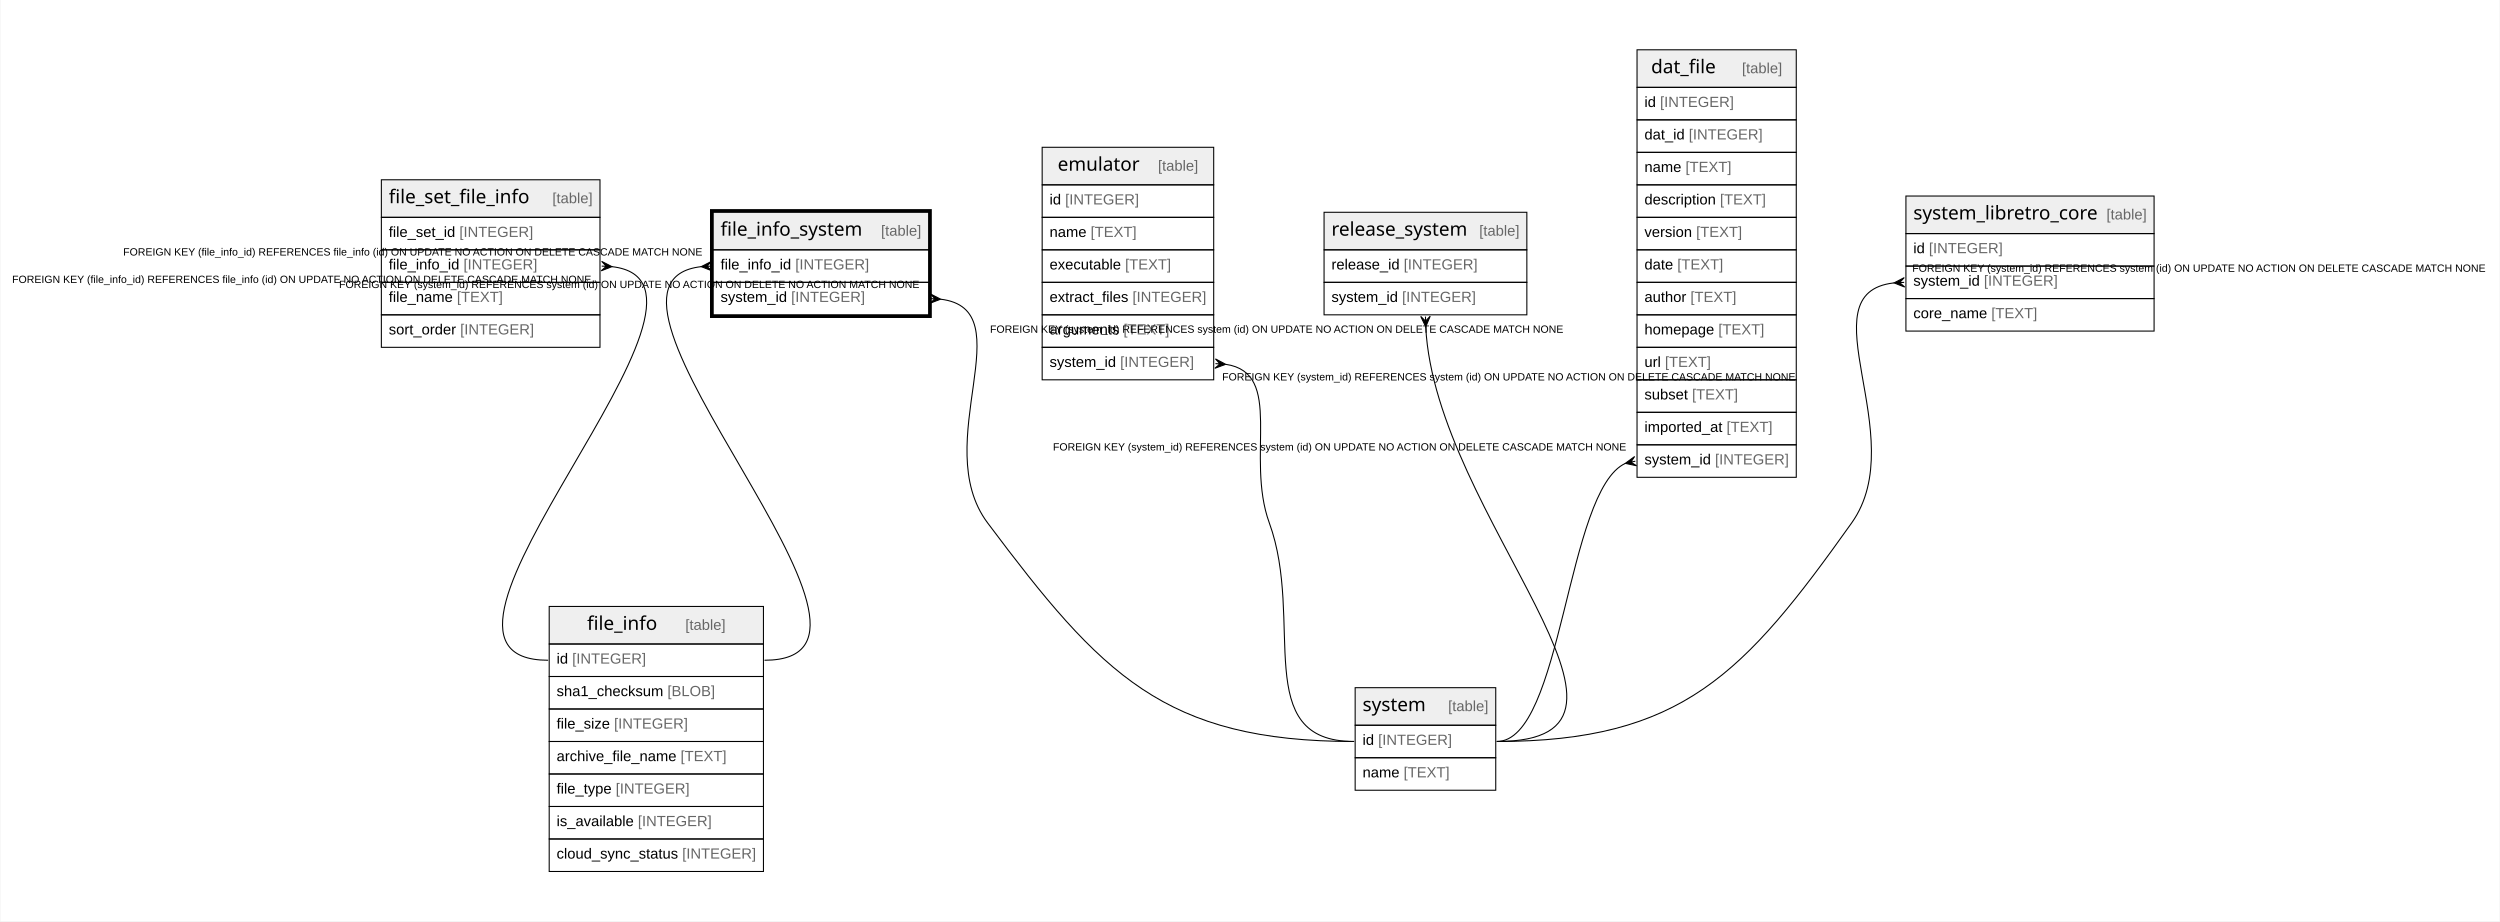
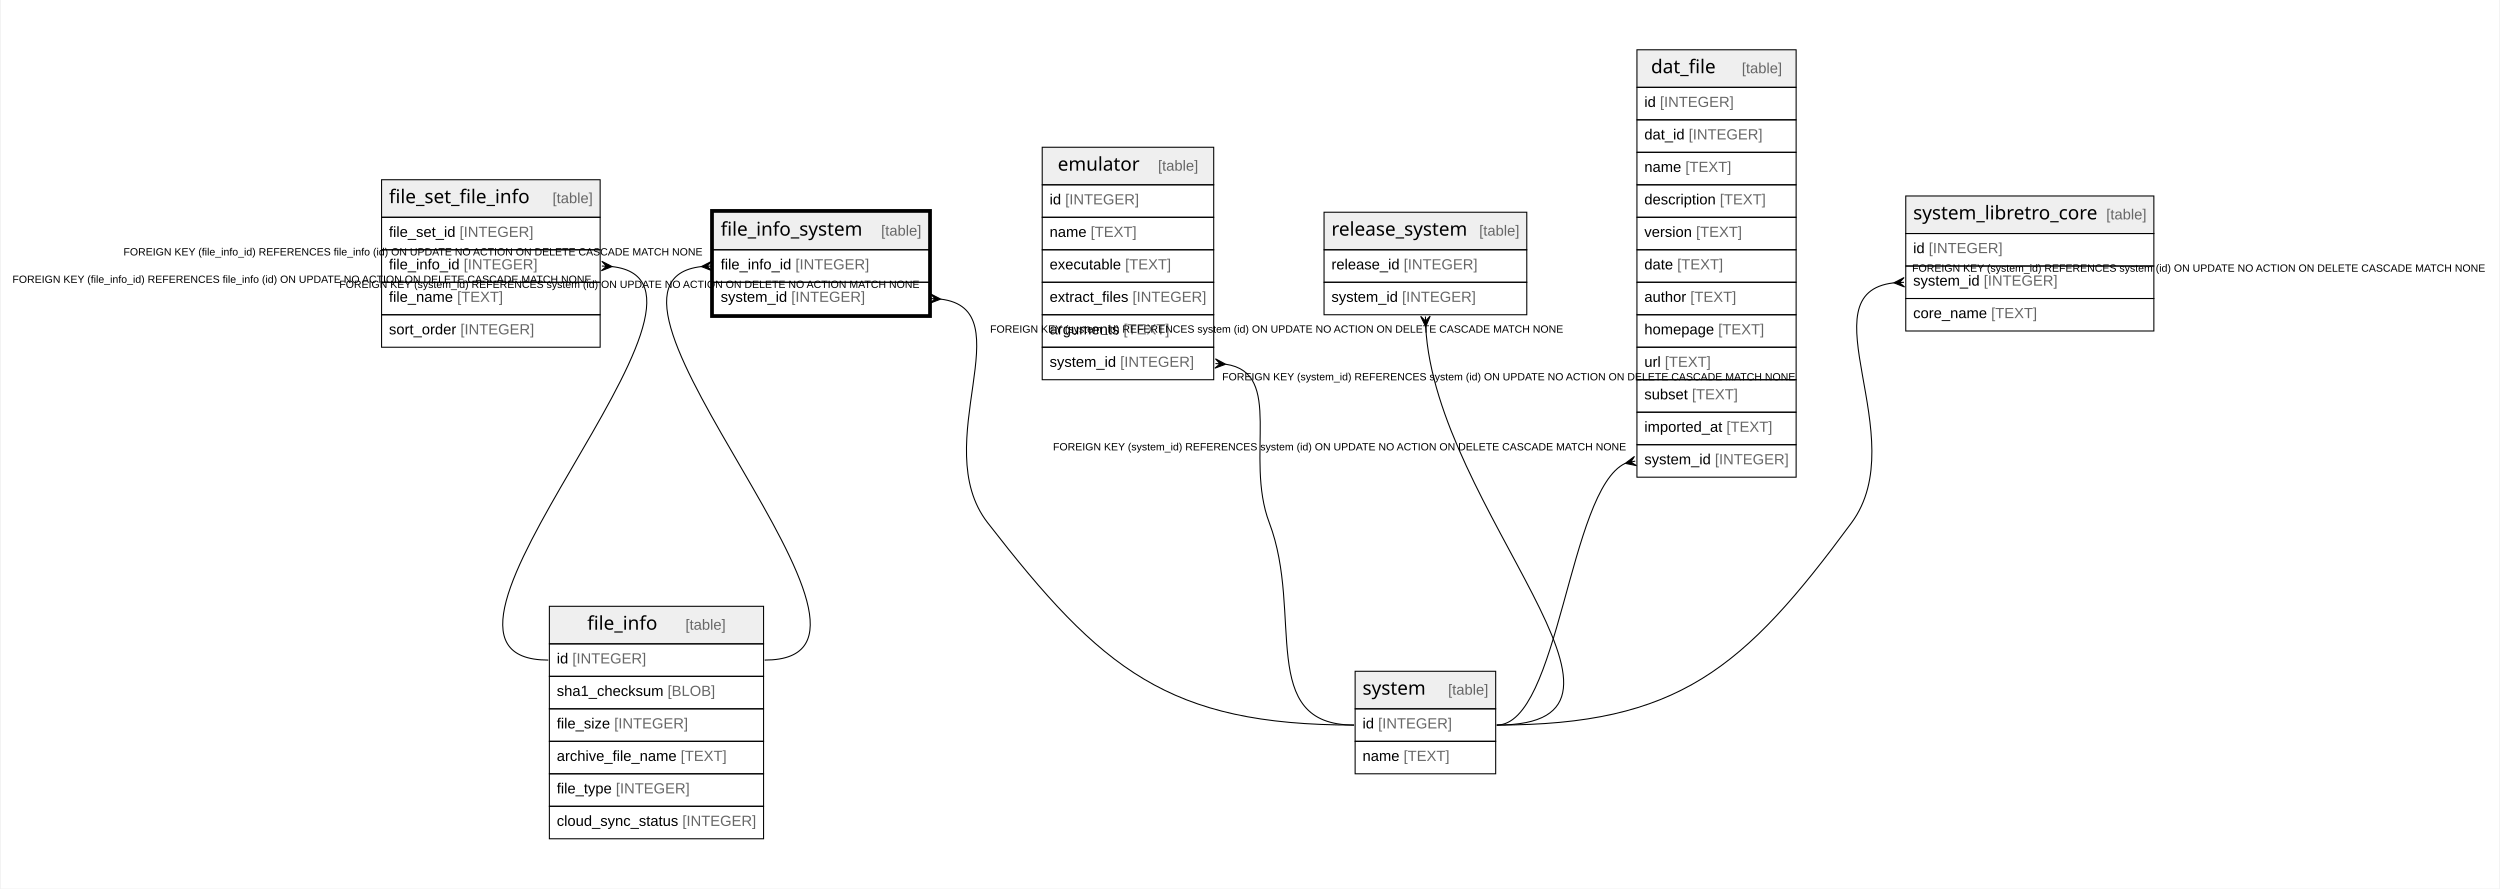
- <svg xmlns="http://www.w3.org/2000/svg" width="2369pt" height="873pt" viewBox="0.00 0.00 2368.63 873.20">
-   <g id="graph0" class="graph" transform="scale(1 1) rotate(0) translate(4 869.2)">
-     <polygon fill="white" stroke="none" points="-4,4 -4,-869.2 2364.63,-869.2 2364.63,4 -4,4" />
+ <svg xmlns="http://www.w3.org/2000/svg" width="2369pt" height="842pt" viewBox="0.00 0.00 2368.63 842.40">
+   <g id="graph0" class="graph" transform="scale(1 1) rotate(0) translate(4 838.4)">
+     <polygon fill="white" stroke="none" points="-4,4 -4,-838.4 2364.63,-838.4 2364.63,4 -4,4" />
    <g id="node1" class="node">
-       <polygon fill="#efefef" stroke="none" points="671.49,-632.4 671.49,-668 875.73,-668 875.73,-632.4 671.49,-632.4" />
-       <polygon fill="none" stroke="black" points="671.49,-632.4 671.49,-668 875.73,-668 875.73,-632.4 671.49,-632.4" />
-       <text text-anchor="start" x="678.49" y="-645.8" font-family="Arial Bold" font-size="18.00">file_info_system</text>
-       <text text-anchor="start" x="799.48" y="-645.8" font-family="Arial" font-size="14.00">    </text>
-       <text text-anchor="start" x="830.59" y="-645.8" font-family="Arial" font-size="14.00" fill="#666666">[table]</text>
-       <polygon fill="none" stroke="black" points="671.49,-601.6 671.49,-632.4 875.73,-632.4 875.73,-601.6 671.49,-601.6" />
-       <text text-anchor="start" x="678.49" y="-613.8" font-family="Arial" font-size="14.00">file_info_id </text>
-       <text text-anchor="start" x="749.32" y="-613.8" font-family="Arial" font-size="14.00" fill="#666666">[INTEGER]</text>
+       <polygon fill="#efefef" stroke="none" points="671.49,-601.6 671.49,-637.2 875.73,-637.2 875.73,-601.6 671.49,-601.6" />
+       <polygon fill="none" stroke="black" points="671.49,-601.6 671.49,-637.2 875.73,-637.2 875.73,-601.6 671.49,-601.6" />
+       <text text-anchor="start" x="678.49" y="-615" font-family="Arial Bold" font-size="18.00">file_info_system</text>
+       <text text-anchor="start" x="799.48" y="-615" font-family="Arial" font-size="14.00">    </text>
+       <text text-anchor="start" x="830.59" y="-615" font-family="Arial" font-size="14.00" fill="#666666">[table]</text>
      <polygon fill="none" stroke="black" points="671.49,-570.8 671.49,-601.6 875.73,-601.6 875.73,-570.8 671.49,-570.8" />
-       <text text-anchor="start" x="678.49" y="-583" font-family="Arial" font-size="14.00">system_id </text>
-       <text text-anchor="start" x="745.4" y="-583" font-family="Arial" font-size="14.00" fill="#666666">[INTEGER]</text>
-       <polygon fill="none" stroke="black" stroke-width="3" points="669.99,-569.3 669.99,-669.5 877.23,-669.5 877.23,-569.3 669.99,-569.3" />
+       <text text-anchor="start" x="678.49" y="-583" font-family="Arial" font-size="14.00">file_info_id </text>
+       <text text-anchor="start" x="749.32" y="-583" font-family="Arial" font-size="14.00" fill="#666666">[INTEGER]</text>
+       <polygon fill="none" stroke="black" points="671.49,-540 671.49,-570.8 875.73,-570.8 875.73,-540 671.49,-540" />
+       <text text-anchor="start" x="678.49" y="-552.2" font-family="Arial" font-size="14.00">system_id </text>
+       <text text-anchor="start" x="745.4" y="-552.2" font-family="Arial" font-size="14.00" fill="#666666">[INTEGER]</text>
+       <polygon fill="none" stroke="black" stroke-width="3" points="669.99,-538.5 669.99,-638.7 877.23,-638.7 877.23,-538.5 669.99,-538.5" />
    </g>
    <g id="node2" class="node">
-       <polygon fill="#efefef" stroke="none" points="516.08,-258.8 516.08,-294.4 719.15,-294.4 719.15,-258.8 516.08,-258.8" />
-       <polygon fill="none" stroke="black" points="516.08,-258.8 516.08,-294.4 719.15,-294.4 719.15,-258.8 516.08,-258.8" />
-       <text text-anchor="start" x="552" y="-272.2" font-family="Arial Bold" font-size="18.00">file_info</text>
-       <text text-anchor="start" x="613.98" y="-272.2" font-family="Arial" font-size="14.00">    </text>
-       <text text-anchor="start" x="645.09" y="-272.2" font-family="Arial" font-size="14.00" fill="#666666">[table]</text>
-       <polygon fill="none" stroke="black" points="516.08,-228 516.08,-258.8 719.15,-258.8 719.15,-228 516.08,-228" />
-       <text text-anchor="start" x="523.08" y="-240.2" font-family="Arial" font-size="14.00">id </text>
-       <text text-anchor="start" x="537.86" y="-240.2" font-family="Arial" font-size="14.00" fill="#666666">[INTEGER]</text>
+       <polygon fill="#efefef" stroke="none" points="516.08,-228 516.08,-263.6 719.15,-263.6 719.15,-228 516.08,-228" />
+       <polygon fill="none" stroke="black" points="516.08,-228 516.08,-263.6 719.15,-263.6 719.15,-228 516.08,-228" />
+       <text text-anchor="start" x="552" y="-241.4" font-family="Arial Bold" font-size="18.00">file_info</text>
+       <text text-anchor="start" x="613.98" y="-241.4" font-family="Arial" font-size="14.00">    </text>
+       <text text-anchor="start" x="645.09" y="-241.4" font-family="Arial" font-size="14.00" fill="#666666">[table]</text>
      <polygon fill="none" stroke="black" points="516.08,-197.2 516.08,-228 719.15,-228 719.15,-197.2 516.08,-197.2" />
-       <text text-anchor="start" x="523.08" y="-209.4" font-family="Arial" font-size="14.00">sha1_checksum </text>
-       <text text-anchor="start" x="628.13" y="-209.4" font-family="Arial" font-size="14.00" fill="#666666">[BLOB]</text>
+       <text text-anchor="start" x="523.08" y="-209.4" font-family="Arial" font-size="14.00">id </text>
+       <text text-anchor="start" x="537.86" y="-209.4" font-family="Arial" font-size="14.00" fill="#666666">[INTEGER]</text>
      <polygon fill="none" stroke="black" points="516.08,-166.4 516.08,-197.2 719.15,-197.2 719.15,-166.4 516.08,-166.4" />
-       <text text-anchor="start" x="523.08" y="-178.6" font-family="Arial" font-size="14.00">file_size </text>
-       <text text-anchor="start" x="577.54" y="-178.6" font-family="Arial" font-size="14.00" fill="#666666">[INTEGER]</text>
+       <text text-anchor="start" x="523.08" y="-178.6" font-family="Arial" font-size="14.00">sha1_checksum </text>
+       <text text-anchor="start" x="628.13" y="-178.6" font-family="Arial" font-size="14.00" fill="#666666">[BLOB]</text>
      <polygon fill="none" stroke="black" points="516.08,-135.6 516.08,-166.4 719.15,-166.4 719.15,-135.6 516.08,-135.6" />
-       <text text-anchor="start" x="523.08" y="-147.8" font-family="Arial" font-size="14.00">archive_file_name </text>
-       <text text-anchor="start" x="640.58" y="-147.8" font-family="Arial" font-size="14.00" fill="#666666">[TEXT]</text>
+       <text text-anchor="start" x="523.08" y="-147.8" font-family="Arial" font-size="14.00">file_size </text>
+       <text text-anchor="start" x="577.54" y="-147.8" font-family="Arial" font-size="14.00" fill="#666666">[INTEGER]</text>
      <polygon fill="none" stroke="black" points="516.08,-104.8 516.08,-135.6 719.15,-135.6 719.15,-104.8 516.08,-104.8" />
-       <text text-anchor="start" x="523.08" y="-117" font-family="Arial" font-size="14.00">file_type </text>
-       <text text-anchor="start" x="579.11" y="-117" font-family="Arial" font-size="14.00" fill="#666666">[INTEGER]</text>
+       <text text-anchor="start" x="523.08" y="-117" font-family="Arial" font-size="14.00">archive_file_name </text>
+       <text text-anchor="start" x="640.58" y="-117" font-family="Arial" font-size="14.00" fill="#666666">[TEXT]</text>
      <polygon fill="none" stroke="black" points="516.08,-74 516.08,-104.8 719.15,-104.8 719.15,-74 516.08,-74" />
-       <text text-anchor="start" x="523.08" y="-86.2" font-family="Arial" font-size="14.00">is_available </text>
-       <text text-anchor="start" x="600.12" y="-86.2" font-family="Arial" font-size="14.00" fill="#666666">[INTEGER]</text>
+       <text text-anchor="start" x="523.08" y="-86.2" font-family="Arial" font-size="14.00">file_type </text>
+       <text text-anchor="start" x="579.11" y="-86.2" font-family="Arial" font-size="14.00" fill="#666666">[INTEGER]</text>
      <polygon fill="none" stroke="black" points="516.08,-43.2 516.08,-74 719.15,-74 719.15,-43.2 516.08,-43.2" />
      <text text-anchor="start" x="523.08" y="-55.4" font-family="Arial" font-size="14.00">cloud_sync_status </text>
      <text text-anchor="start" x="642.14" y="-55.4" font-family="Arial" font-size="14.00" fill="#666666">[INTEGER]</text>
    </g>
    <g id="edge1" class="edge">
-       <path fill="none" stroke="black" d="M660.45,-616.49C519.26,-601.12 884.06,-243.4 720.15,-243.4" />
-       <polygon fill="black" stroke="black" points="660.17,-616.48 669.93,-621.48 665.5,-616.75 669.83,-616.97 669.83,-616.97 669.83,-616.97 665.5,-616.75 670.39,-612.49 660.17,-616.48" />
-       <text text-anchor="start" x="112.27" y="-627" font-family="Arial" font-size="10.00">FOREIGN KEY (file_info_id) REFERENCES file_info (id) ON UPDATE NO ACTION ON DELETE CASCADE MATCH NONE</text>
+       <path fill="none" stroke="black" d="M660.45,-585.69C519.26,-570.32 884.06,-212.6 720.15,-212.6" />
+       <polygon fill="black" stroke="black" points="660.17,-585.68 669.93,-590.68 665.5,-585.95 669.83,-586.17 669.83,-586.17 669.83,-586.17 665.5,-585.95 670.39,-581.69 660.17,-585.68" />
+       <text text-anchor="start" x="112.27" y="-596.2" font-family="Arial" font-size="10.00">FOREIGN KEY (file_info_id) REFERENCES file_info (id) ON UPDATE NO ACTION ON DELETE CASCADE MATCH NONE</text>
    </g>
    <g id="node4" class="node">
-       <polygon fill="#efefef" stroke="none" points="1279.98,-181.8 1279.98,-217.4 1413.24,-217.4 1413.24,-181.8 1279.98,-181.8" />
-       <polygon fill="none" stroke="black" points="1279.98,-181.8 1279.98,-217.4 1413.24,-217.4 1413.24,-181.8 1279.98,-181.8" />
-       <text text-anchor="start" x="1286.98" y="-195.2" font-family="Arial Bold" font-size="18.00">system</text>
-       <text text-anchor="start" x="1336.99" y="-195.2" font-family="Arial" font-size="14.00">    </text>
-       <text text-anchor="start" x="1368.1" y="-195.2" font-family="Arial" font-size="14.00" fill="#666666">[table]</text>
-       <polygon fill="none" stroke="black" points="1279.98,-151 1279.98,-181.8 1413.24,-181.8 1413.24,-151 1279.98,-151" />
-       <text text-anchor="start" x="1286.98" y="-163.2" font-family="Arial" font-size="14.00">id </text>
-       <text text-anchor="start" x="1301.77" y="-163.2" font-family="Arial" font-size="14.00" fill="#666666">[INTEGER]</text>
-       <polygon fill="none" stroke="black" points="1279.98,-120.2 1279.98,-151 1413.24,-151 1413.24,-120.2 1279.98,-120.2" />
-       <text text-anchor="start" x="1286.98" y="-132.4" font-family="Arial" font-size="14.00">name </text>
-       <text text-anchor="start" x="1325.9" y="-132.4" font-family="Arial" font-size="14.00" fill="#666666">[TEXT]</text>
+       <polygon fill="#efefef" stroke="none" points="1279.98,-166.4 1279.98,-202 1413.24,-202 1413.24,-166.4 1279.98,-166.4" />
+       <polygon fill="none" stroke="black" points="1279.98,-166.4 1279.98,-202 1413.24,-202 1413.24,-166.4 1279.98,-166.4" />
+       <text text-anchor="start" x="1286.98" y="-179.8" font-family="Arial Bold" font-size="18.00">system</text>
+       <text text-anchor="start" x="1336.99" y="-179.8" font-family="Arial" font-size="14.00">    </text>
+       <text text-anchor="start" x="1368.1" y="-179.8" font-family="Arial" font-size="14.00" fill="#666666">[table]</text>
+       <polygon fill="none" stroke="black" points="1279.98,-135.6 1279.98,-166.4 1413.24,-166.4 1413.24,-135.6 1279.98,-135.6" />
+       <text text-anchor="start" x="1286.98" y="-147.8" font-family="Arial" font-size="14.00">id </text>
+       <text text-anchor="start" x="1301.77" y="-147.8" font-family="Arial" font-size="14.00" fill="#666666">[INTEGER]</text>
+       <polygon fill="none" stroke="black" points="1279.98,-104.8 1279.98,-135.6 1413.24,-135.6 1413.24,-104.8 1279.98,-104.8" />
+       <text text-anchor="start" x="1286.98" y="-117" font-family="Arial" font-size="14.00">name </text>
+       <text text-anchor="start" x="1325.9" y="-117" font-family="Arial" font-size="14.00" fill="#666666">[TEXT]</text>
    </g>
    <g id="edge3" class="edge">
-       <path fill="none" stroke="black" d="M886.79,-585.65C967.03,-576.3 875.29,-448.81 931.61,-373.6 1039.37,-229.71 1099.22,-166.4 1278.98,-166.4" />
-       <polygon fill="black" stroke="black" points="887.05,-585.64 876.82,-581.69 881.72,-585.93 877.4,-586.16 877.4,-586.16 877.4,-586.16 881.72,-585.93 877.31,-590.68 887.05,-585.64" />
-       <text text-anchor="start" x="316.89" y="-596.2" font-family="Arial" font-size="10.00">FOREIGN KEY (system_id) REFERENCES system (id) ON UPDATE NO ACTION ON DELETE NO ACTION MATCH NONE</text>
+       <path fill="none" stroke="black" d="M886.79,-554.85C966.93,-545.43 874.04,-417.06 931.61,-342.8 1039.67,-203.42 1102.63,-151 1278.98,-151" />
+       <polygon fill="black" stroke="black" points="887.05,-554.84 876.82,-550.89 881.72,-555.13 877.4,-555.36 877.4,-555.36 877.4,-555.36 881.72,-555.13 877.31,-559.88 887.05,-554.84" />
+       <text text-anchor="start" x="316.89" y="-565.4" font-family="Arial" font-size="10.00">FOREIGN KEY (system_id) REFERENCES system (id) ON UPDATE NO ACTION ON DELETE NO ACTION MATCH NONE</text>
    </g>
    <g id="node3" class="node">
-       <polygon fill="#efefef" stroke="none" points="357,-663.2 357,-698.8 564.22,-698.8 564.22,-663.2 357,-663.2" />
-       <polygon fill="none" stroke="black" points="357,-663.2 357,-698.8 564.22,-698.8 564.22,-663.2 357,-663.2" />
-       <text text-anchor="start" x="364" y="-676.6" font-family="Arial Bold" font-size="18.00">file_set_file_info</text>
-       <text text-anchor="start" x="487.97" y="-676.6" font-family="Arial" font-size="14.00">    </text>
-       <text text-anchor="start" x="519.08" y="-676.6" font-family="Arial" font-size="14.00" fill="#666666">[table]</text>
-       <polygon fill="none" stroke="black" points="357,-632.4 357,-663.2 564.22,-663.2 564.22,-632.4 357,-632.4" />
-       <text text-anchor="start" x="364" y="-644.6" font-family="Arial" font-size="14.00">file_set_id </text>
-       <text text-anchor="start" x="430.94" y="-644.6" font-family="Arial" font-size="14.00" fill="#666666">[INTEGER]</text>
+       <polygon fill="#efefef" stroke="none" points="357,-632.4 357,-668 564.22,-668 564.22,-632.4 357,-632.4" />
+       <polygon fill="none" stroke="black" points="357,-632.4 357,-668 564.22,-668 564.22,-632.4 357,-632.4" />
+       <text text-anchor="start" x="364" y="-645.8" font-family="Arial Bold" font-size="18.00">file_set_file_info</text>
+       <text text-anchor="start" x="487.97" y="-645.8" font-family="Arial" font-size="14.00">    </text>
+       <text text-anchor="start" x="519.08" y="-645.8" font-family="Arial" font-size="14.00" fill="#666666">[table]</text>
      <polygon fill="none" stroke="black" points="357,-601.6 357,-632.4 564.22,-632.4 564.22,-601.6 357,-601.6" />
-       <text text-anchor="start" x="364" y="-613.8" font-family="Arial" font-size="14.00">file_info_id </text>
-       <text text-anchor="start" x="434.83" y="-613.8" font-family="Arial" font-size="14.00" fill="#666666">[INTEGER]</text>
+       <text text-anchor="start" x="364" y="-613.8" font-family="Arial" font-size="14.00">file_set_id </text>
+       <text text-anchor="start" x="430.94" y="-613.8" font-family="Arial" font-size="14.00" fill="#666666">[INTEGER]</text>
      <polygon fill="none" stroke="black" points="357,-570.8 357,-601.6 564.22,-601.6 564.22,-570.8 357,-570.8" />
-       <text text-anchor="start" x="364" y="-583" font-family="Arial" font-size="14.00">file_name </text>
-       <text text-anchor="start" x="428.6" y="-583" font-family="Arial" font-size="14.00" fill="#666666">[TEXT]</text>
+       <text text-anchor="start" x="364" y="-583" font-family="Arial" font-size="14.00">file_info_id </text>
+       <text text-anchor="start" x="434.83" y="-583" font-family="Arial" font-size="14.00" fill="#666666">[INTEGER]</text>
      <polygon fill="none" stroke="black" points="357,-540 357,-570.8 564.22,-570.8 564.22,-540 357,-540" />
-       <text text-anchor="start" x="364" y="-552.2" font-family="Arial" font-size="14.00">sort_order </text>
-       <text text-anchor="start" x="431.7" y="-552.2" font-family="Arial" font-size="14.00" fill="#666666">[INTEGER]</text>
+       <text text-anchor="start" x="364" y="-552.2" font-family="Arial" font-size="14.00">file_name </text>
+       <text text-anchor="start" x="428.6" y="-552.2" font-family="Arial" font-size="14.00" fill="#666666">[TEXT]</text>
+       <polygon fill="none" stroke="black" points="357,-509.2 357,-540 564.22,-540 564.22,-509.2 357,-509.2" />
+       <text text-anchor="start" x="364" y="-521.4" font-family="Arial" font-size="14.00">sort_order </text>
+       <text text-anchor="start" x="431.7" y="-521.4" font-family="Arial" font-size="14.00" fill="#666666">[INTEGER]</text>
    </g>
    <g id="edge2" class="edge">
-       <path fill="none" stroke="black" d="M575.26,-616.49C716.46,-601.12 351.14,-243.4 515.08,-243.4" />
-       <polygon fill="black" stroke="black" points="575.54,-616.48 565.33,-612.49 570.21,-616.75 565.89,-616.97 565.89,-616.97 565.89,-616.97 570.21,-616.75 565.78,-621.48 575.54,-616.48" />
-       <text text-anchor="start" x="7" y="-601" font-family="Arial" font-size="10.00">FOREIGN KEY (file_info_id) REFERENCES file_info (id) ON UPDATE NO ACTION ON DELETE CASCADE MATCH NONE</text>
+       <path fill="none" stroke="black" d="M575.26,-585.69C716.46,-570.32 351.14,-212.6 515.08,-212.6" />
+       <polygon fill="black" stroke="black" points="575.54,-585.68 565.33,-581.69 570.21,-585.95 565.89,-586.17 565.89,-586.17 565.89,-586.17 570.21,-585.95 565.78,-590.68 575.54,-585.68" />
+       <text text-anchor="start" x="7" y="-570.2" font-family="Arial" font-size="10.00">FOREIGN KEY (file_info_id) REFERENCES file_info (id) ON UPDATE NO ACTION ON DELETE CASCADE MATCH NONE</text>
    </g>
    <g id="node5" class="node">
-       <polygon fill="#efefef" stroke="none" points="983.32,-694 983.32,-729.6 1145.91,-729.6 1145.91,-694 983.32,-694" />
-       <polygon fill="none" stroke="black" points="983.32,-694 983.32,-729.6 1145.91,-729.6 1145.91,-694 983.32,-694" />
-       <text text-anchor="start" x="998" y="-707.4" font-family="Arial Bold" font-size="18.00">emulator</text>
-       <text text-anchor="start" x="1061.97" y="-707.4" font-family="Arial" font-size="14.00">    </text>
-       <text text-anchor="start" x="1093.09" y="-707.4" font-family="Arial" font-size="14.00" fill="#666666">[table]</text>
-       <polygon fill="none" stroke="black" points="983.32,-663.2 983.32,-694 1145.91,-694 1145.91,-663.2 983.32,-663.2" />
-       <text text-anchor="start" x="990.32" y="-675.4" font-family="Arial" font-size="14.00">id </text>
-       <text text-anchor="start" x="1005.1" y="-675.4" font-family="Arial" font-size="14.00" fill="#666666">[INTEGER]</text>
+       <polygon fill="#efefef" stroke="none" points="983.32,-663.2 983.32,-698.8 1145.91,-698.8 1145.91,-663.2 983.32,-663.2" />
+       <polygon fill="none" stroke="black" points="983.32,-663.2 983.32,-698.8 1145.91,-698.8 1145.91,-663.2 983.32,-663.2" />
+       <text text-anchor="start" x="998" y="-676.6" font-family="Arial Bold" font-size="18.00">emulator</text>
+       <text text-anchor="start" x="1061.97" y="-676.6" font-family="Arial" font-size="14.00">    </text>
+       <text text-anchor="start" x="1093.09" y="-676.6" font-family="Arial" font-size="14.00" fill="#666666">[table]</text>
      <polygon fill="none" stroke="black" points="983.32,-632.4 983.32,-663.2 1145.91,-663.2 1145.91,-632.4 983.32,-632.4" />
-       <text text-anchor="start" x="990.32" y="-644.6" font-family="Arial" font-size="14.00">name </text>
-       <text text-anchor="start" x="1029.23" y="-644.6" font-family="Arial" font-size="14.00" fill="#666666">[TEXT]</text>
+       <text text-anchor="start" x="990.32" y="-644.6" font-family="Arial" font-size="14.00">id </text>
+       <text text-anchor="start" x="1005.1" y="-644.6" font-family="Arial" font-size="14.00" fill="#666666">[INTEGER]</text>
      <polygon fill="none" stroke="black" points="983.32,-601.6 983.32,-632.4 1145.91,-632.4 1145.91,-601.6 983.32,-601.6" />
-       <text text-anchor="start" x="990.32" y="-613.8" font-family="Arial" font-size="14.00">executable </text>
-       <text text-anchor="start" x="1061.92" y="-613.8" font-family="Arial" font-size="14.00" fill="#666666">[TEXT]</text>
+       <text text-anchor="start" x="990.32" y="-613.8" font-family="Arial" font-size="14.00">name </text>
+       <text text-anchor="start" x="1029.23" y="-613.8" font-family="Arial" font-size="14.00" fill="#666666">[TEXT]</text>
      <polygon fill="none" stroke="black" points="983.32,-570.8 983.32,-601.6 1145.91,-601.6 1145.91,-570.8 983.32,-570.8" />
-       <text text-anchor="start" x="990.32" y="-583" font-family="Arial" font-size="14.00">extract_files </text>
-       <text text-anchor="start" x="1068.9" y="-583" font-family="Arial" font-size="14.00" fill="#666666">[INTEGER]</text>
+       <text text-anchor="start" x="990.32" y="-583" font-family="Arial" font-size="14.00">executable </text>
+       <text text-anchor="start" x="1061.92" y="-583" font-family="Arial" font-size="14.00" fill="#666666">[TEXT]</text>
      <polygon fill="none" stroke="black" points="983.32,-540 983.32,-570.8 1145.91,-570.8 1145.91,-540 983.32,-540" />
-       <text text-anchor="start" x="990.32" y="-552.2" font-family="Arial" font-size="14.00">arguments </text>
-       <text text-anchor="start" x="1060.35" y="-552.2" font-family="Arial" font-size="14.00" fill="#666666">[TEXT]</text>
+       <text text-anchor="start" x="990.32" y="-552.2" font-family="Arial" font-size="14.00">extract_files </text>
+       <text text-anchor="start" x="1068.9" y="-552.2" font-family="Arial" font-size="14.00" fill="#666666">[INTEGER]</text>
      <polygon fill="none" stroke="black" points="983.32,-509.2 983.32,-540 1145.91,-540 1145.91,-509.2 983.32,-509.2" />
-       <text text-anchor="start" x="990.32" y="-521.4" font-family="Arial" font-size="14.00">system_id </text>
-       <text text-anchor="start" x="1057.23" y="-521.4" font-family="Arial" font-size="14.00" fill="#666666">[INTEGER]</text>
+       <text text-anchor="start" x="990.32" y="-521.4" font-family="Arial" font-size="14.00">arguments </text>
+       <text text-anchor="start" x="1060.35" y="-521.4" font-family="Arial" font-size="14.00" fill="#666666">[TEXT]</text>
+       <polygon fill="none" stroke="black" points="983.32,-478.4 983.32,-509.2 1145.91,-509.2 1145.91,-478.4 983.32,-478.4" />
+       <text text-anchor="start" x="990.32" y="-490.6" font-family="Arial" font-size="14.00">system_id </text>
+       <text text-anchor="start" x="1057.23" y="-490.6" font-family="Arial" font-size="14.00" fill="#666666">[INTEGER]</text>
    </g>
    <g id="edge4" class="edge">
-       <path fill="none" stroke="black" d="M1157.2,-523.91C1213.44,-515.75 1175.57,-436.72 1198.61,-373.6 1232.48,-280.81 1180.21,-166.4 1278.98,-166.4" />
-       <polygon fill="black" stroke="black" points="1157.22,-523.91 1146.94,-520.09 1151.9,-524.27 1147.58,-524.56 1147.58,-524.56 1147.58,-524.56 1151.9,-524.27 1147.54,-529.07 1157.22,-523.91" />
-       <text text-anchor="start" x="1153.91" y="-508.6" font-family="Arial" font-size="10.00">FOREIGN KEY (system_id) REFERENCES system (id) ON UPDATE NO ACTION ON DELETE CASCADE MATCH NONE</text>
+       <path fill="none" stroke="black" d="M1157.2,-493.11C1213.35,-484.92 1174.73,-405.61 1198.61,-342.8 1231.46,-256.41 1186.56,-151 1278.98,-151" />
+       <polygon fill="black" stroke="black" points="1157.22,-493.11 1146.94,-489.29 1151.9,-493.46 1147.58,-493.76 1147.58,-493.76 1147.58,-493.76 1151.9,-493.46 1147.54,-498.27 1157.22,-493.11" />
+       <text text-anchor="start" x="1153.91" y="-477.8" font-family="Arial" font-size="10.00">FOREIGN KEY (system_id) REFERENCES system (id) ON UPDATE NO ACTION ON DELETE CASCADE MATCH NONE</text>
    </g>
    <g id="node6" class="node">
-       <polygon fill="#efefef" stroke="none" points="1250.51,-632.4 1250.51,-668 1442.72,-668 1442.72,-632.4 1250.51,-632.4" />
-       <polygon fill="none" stroke="black" points="1250.51,-632.4 1250.51,-668 1442.72,-668 1442.72,-632.4 1250.51,-632.4" />
-       <text text-anchor="start" x="1257.51" y="-645.8" font-family="Arial Bold" font-size="18.00">release_system</text>
-       <text text-anchor="start" x="1366.46" y="-645.8" font-family="Arial" font-size="14.00">    </text>
-       <text text-anchor="start" x="1397.58" y="-645.8" font-family="Arial" font-size="14.00" fill="#666666">[table]</text>
-       <polygon fill="none" stroke="black" points="1250.51,-601.6 1250.51,-632.4 1442.72,-632.4 1442.72,-601.6 1250.51,-601.6" />
-       <text text-anchor="start" x="1257.51" y="-613.8" font-family="Arial" font-size="14.00">release_id </text>
-       <text text-anchor="start" x="1326" y="-613.8" font-family="Arial" font-size="14.00" fill="#666666">[INTEGER]</text>
+       <polygon fill="#efefef" stroke="none" points="1250.51,-601.6 1250.51,-637.2 1442.72,-637.2 1442.72,-601.6 1250.51,-601.6" />
+       <polygon fill="none" stroke="black" points="1250.51,-601.6 1250.51,-637.2 1442.72,-637.2 1442.72,-601.6 1250.51,-601.6" />
+       <text text-anchor="start" x="1257.51" y="-615" font-family="Arial Bold" font-size="18.00">release_system</text>
+       <text text-anchor="start" x="1366.46" y="-615" font-family="Arial" font-size="14.00">    </text>
+       <text text-anchor="start" x="1397.58" y="-615" font-family="Arial" font-size="14.00" fill="#666666">[table]</text>
      <polygon fill="none" stroke="black" points="1250.51,-570.8 1250.51,-601.6 1442.72,-601.6 1442.72,-570.8 1250.51,-570.8" />
-       <text text-anchor="start" x="1257.51" y="-583" font-family="Arial" font-size="14.00">system_id </text>
-       <text text-anchor="start" x="1324.42" y="-583" font-family="Arial" font-size="14.00" fill="#666666">[INTEGER]</text>
+       <text text-anchor="start" x="1257.51" y="-583" font-family="Arial" font-size="14.00">release_id </text>
+       <text text-anchor="start" x="1326" y="-583" font-family="Arial" font-size="14.00" fill="#666666">[INTEGER]</text>
+       <polygon fill="none" stroke="black" points="1250.51,-540 1250.51,-570.8 1442.72,-570.8 1442.72,-540 1250.51,-540" />
+       <text text-anchor="start" x="1257.51" y="-552.2" font-family="Arial" font-size="14.00">system_id </text>
+       <text text-anchor="start" x="1324.42" y="-552.2" font-family="Arial" font-size="14.00" fill="#666666">[INTEGER]</text>
    </g>
    <g id="edge5" class="edge">
-       <path fill="none" stroke="black" d="M1346.88,-559.37C1355.96,-379.65 1592.57,-166.4 1414.24,-166.4" />
-       <polygon fill="black" stroke="black" points="1346.88,-559.47 1342.12,-569.35 1346.74,-564.8 1346.63,-569.13 1346.63,-569.13 1346.63,-569.13 1346.74,-564.8 1351.12,-569.58 1346.88,-559.47" />
-       <text text-anchor="start" x="933.89" y="-553.8" font-family="Arial" font-size="10.00">FOREIGN KEY (system_id) REFERENCES system (id) ON UPDATE NO ACTION ON DELETE CASCADE MATCH NONE</text>
+       <path fill="none" stroke="black" d="M1346.89,-528.7C1355.93,-355.72 1585.87,-151 1414.24,-151" />
+       <polygon fill="black" stroke="black" points="1346.89,-528.67 1342.12,-538.55 1346.75,-534 1346.63,-538.33 1346.63,-538.33 1346.63,-538.33 1346.75,-534 1351.12,-538.78 1346.89,-528.67" />
+       <text text-anchor="start" x="933.89" y="-523" font-family="Arial" font-size="10.00">FOREIGN KEY (system_id) REFERENCES system (id) ON UPDATE NO ACTION ON DELETE CASCADE MATCH NONE</text>
    </g>
    <g id="node7" class="node">
-       <polygon fill="#efefef" stroke="none" points="1547.15,-786.4 1547.15,-822 1698.07,-822 1698.07,-786.4 1547.15,-786.4" />
-       <polygon fill="none" stroke="black" points="1547.15,-786.4 1547.15,-822 1698.07,-822 1698.07,-786.4 1547.15,-786.4" />
-       <text text-anchor="start" x="1560.5" y="-799.8" font-family="Arial Bold" font-size="18.00">dat_file</text>
-       <text text-anchor="start" x="1615.47" y="-799.8" font-family="Arial" font-size="14.00">    </text>
-       <text text-anchor="start" x="1646.59" y="-799.8" font-family="Arial" font-size="14.00" fill="#666666">[table]</text>
-       <polygon fill="none" stroke="black" points="1547.15,-755.6 1547.15,-786.4 1698.07,-786.4 1698.07,-755.6 1547.15,-755.6" />
-       <text text-anchor="start" x="1554.15" y="-767.8" font-family="Arial" font-size="14.00">id </text>
-       <text text-anchor="start" x="1568.94" y="-767.8" font-family="Arial" font-size="14.00" fill="#666666">[INTEGER]</text>
+       <polygon fill="#efefef" stroke="none" points="1547.15,-755.6 1547.15,-791.2 1698.07,-791.2 1698.07,-755.6 1547.15,-755.6" />
+       <polygon fill="none" stroke="black" points="1547.15,-755.6 1547.15,-791.2 1698.07,-791.2 1698.07,-755.6 1547.15,-755.6" />
+       <text text-anchor="start" x="1560.5" y="-769" font-family="Arial Bold" font-size="18.00">dat_file</text>
+       <text text-anchor="start" x="1615.47" y="-769" font-family="Arial" font-size="14.00">    </text>
+       <text text-anchor="start" x="1646.59" y="-769" font-family="Arial" font-size="14.00" fill="#666666">[table]</text>
      <polygon fill="none" stroke="black" points="1547.15,-724.8 1547.15,-755.6 1698.07,-755.6 1698.07,-724.8 1547.15,-724.8" />
-       <text text-anchor="start" x="1554.15" y="-737" font-family="Arial" font-size="14.00">dat_id </text>
-       <text text-anchor="start" x="1596.19" y="-737" font-family="Arial" font-size="14.00" fill="#666666">[INTEGER]</text>
+       <text text-anchor="start" x="1554.15" y="-737" font-family="Arial" font-size="14.00">id </text>
+       <text text-anchor="start" x="1568.94" y="-737" font-family="Arial" font-size="14.00" fill="#666666">[INTEGER]</text>
      <polygon fill="none" stroke="black" points="1547.15,-694 1547.15,-724.8 1698.07,-724.8 1698.07,-694 1547.15,-694" />
-       <text text-anchor="start" x="1554.15" y="-706.2" font-family="Arial" font-size="14.00">name </text>
-       <text text-anchor="start" x="1593.06" y="-706.2" font-family="Arial" font-size="14.00" fill="#666666">[TEXT]</text>
+       <text text-anchor="start" x="1554.15" y="-706.2" font-family="Arial" font-size="14.00">dat_id </text>
+       <text text-anchor="start" x="1596.19" y="-706.2" font-family="Arial" font-size="14.00" fill="#666666">[INTEGER]</text>
      <polygon fill="none" stroke="black" points="1547.15,-663.2 1547.15,-694 1698.07,-694 1698.07,-663.2 1547.15,-663.2" />
-       <text text-anchor="start" x="1554.15" y="-675.4" font-family="Arial" font-size="14.00">description </text>
-       <text text-anchor="start" x="1625.75" y="-675.4" font-family="Arial" font-size="14.00" fill="#666666">[TEXT]</text>
+       <text text-anchor="start" x="1554.15" y="-675.4" font-family="Arial" font-size="14.00">name </text>
+       <text text-anchor="start" x="1593.06" y="-675.4" font-family="Arial" font-size="14.00" fill="#666666">[TEXT]</text>
      <polygon fill="none" stroke="black" points="1547.15,-632.4 1547.15,-663.2 1698.07,-663.2 1698.07,-632.4 1547.15,-632.4" />
-       <text text-anchor="start" x="1554.15" y="-644.6" font-family="Arial" font-size="14.00">version </text>
-       <text text-anchor="start" x="1603.17" y="-644.6" font-family="Arial" font-size="14.00" fill="#666666">[TEXT]</text>
+       <text text-anchor="start" x="1554.15" y="-644.6" font-family="Arial" font-size="14.00">description </text>
+       <text text-anchor="start" x="1625.75" y="-644.6" font-family="Arial" font-size="14.00" fill="#666666">[TEXT]</text>
      <polygon fill="none" stroke="black" points="1547.15,-601.6 1547.15,-632.4 1698.07,-632.4 1698.07,-601.6 1547.15,-601.6" />
-       <text text-anchor="start" x="1554.15" y="-613.8" font-family="Arial" font-size="14.00">date </text>
-       <text text-anchor="start" x="1585.29" y="-613.8" font-family="Arial" font-size="14.00" fill="#666666">[TEXT]</text>
+       <text text-anchor="start" x="1554.15" y="-613.8" font-family="Arial" font-size="14.00">version </text>
+       <text text-anchor="start" x="1603.17" y="-613.8" font-family="Arial" font-size="14.00" fill="#666666">[TEXT]</text>
      <polygon fill="none" stroke="black" points="1547.15,-570.8 1547.15,-601.6 1698.07,-601.6 1698.07,-570.8 1547.15,-570.8" />
-       <text text-anchor="start" x="1554.15" y="-583" font-family="Arial" font-size="14.00">author </text>
-       <text text-anchor="start" x="1597.74" y="-583" font-family="Arial" font-size="14.00" fill="#666666">[TEXT]</text>
+       <text text-anchor="start" x="1554.15" y="-583" font-family="Arial" font-size="14.00">date </text>
+       <text text-anchor="start" x="1585.29" y="-583" font-family="Arial" font-size="14.00" fill="#666666">[TEXT]</text>
      <polygon fill="none" stroke="black" points="1547.15,-540 1547.15,-570.8 1698.07,-570.8 1698.07,-540 1547.15,-540" />
-       <text text-anchor="start" x="1554.15" y="-552.2" font-family="Arial" font-size="14.00">homepage </text>
-       <text text-anchor="start" x="1624.21" y="-552.2" font-family="Arial" font-size="14.00" fill="#666666">[TEXT]</text>
+       <text text-anchor="start" x="1554.15" y="-552.2" font-family="Arial" font-size="14.00">author </text>
+       <text text-anchor="start" x="1597.74" y="-552.2" font-family="Arial" font-size="14.00" fill="#666666">[TEXT]</text>
      <polygon fill="none" stroke="black" points="1547.15,-509.2 1547.15,-540 1698.07,-540 1698.07,-509.2 1547.15,-509.2" />
-       <text text-anchor="start" x="1554.15" y="-521.4" font-family="Arial" font-size="14.00">url </text>
-       <text text-anchor="start" x="1573.6" y="-521.4" font-family="Arial" font-size="14.00" fill="#666666">[TEXT]</text>
+       <text text-anchor="start" x="1554.15" y="-521.4" font-family="Arial" font-size="14.00">homepage </text>
+       <text text-anchor="start" x="1624.21" y="-521.4" font-family="Arial" font-size="14.00" fill="#666666">[TEXT]</text>
      <polygon fill="none" stroke="black" points="1547.15,-478.4 1547.15,-509.2 1698.07,-509.2 1698.07,-478.4 1547.15,-478.4" />
-       <text text-anchor="start" x="1554.15" y="-490.6" font-family="Arial" font-size="14.00">subset </text>
-       <text text-anchor="start" x="1599.29" y="-490.6" font-family="Arial" font-size="14.00" fill="#666666">[TEXT]</text>
+       <text text-anchor="start" x="1554.15" y="-490.6" font-family="Arial" font-size="14.00">url </text>
+       <text text-anchor="start" x="1573.6" y="-490.6" font-family="Arial" font-size="14.00" fill="#666666">[TEXT]</text>
      <polygon fill="none" stroke="black" points="1547.15,-447.6 1547.15,-478.4 1698.07,-478.4 1698.07,-447.6 1547.15,-447.6" />
-       <text text-anchor="start" x="1554.15" y="-459.8" font-family="Arial" font-size="14.00">imported_at </text>
-       <text text-anchor="start" x="1631.97" y="-459.8" font-family="Arial" font-size="14.00" fill="#666666">[TEXT]</text>
+       <text text-anchor="start" x="1554.15" y="-459.8" font-family="Arial" font-size="14.00">subset </text>
+       <text text-anchor="start" x="1599.29" y="-459.8" font-family="Arial" font-size="14.00" fill="#666666">[TEXT]</text>
      <polygon fill="none" stroke="black" points="1547.15,-416.8 1547.15,-447.6 1698.07,-447.6 1698.07,-416.8 1547.15,-416.8" />
-       <text text-anchor="start" x="1554.15" y="-429" font-family="Arial" font-size="14.00">system_id </text>
-       <text text-anchor="start" x="1621.06" y="-429" font-family="Arial" font-size="14.00" fill="#666666">[INTEGER]</text>
+       <text text-anchor="start" x="1554.15" y="-429" font-family="Arial" font-size="14.00">imported_at </text>
+       <text text-anchor="start" x="1631.97" y="-429" font-family="Arial" font-size="14.00" fill="#666666">[TEXT]</text>
+       <polygon fill="none" stroke="black" points="1547.15,-386 1547.15,-416.8 1698.07,-416.8 1698.07,-386 1547.15,-386" />
+       <text text-anchor="start" x="1554.15" y="-398.2" font-family="Arial" font-size="14.00">system_id </text>
+       <text text-anchor="start" x="1621.06" y="-398.2" font-family="Arial" font-size="14.00" fill="#666666">[INTEGER]</text>
    </g>
    <g id="edge6" class="edge">
-       <path fill="none" stroke="black" d="M1536.25,-430.06C1480.03,-404.91 1476.7,-166.4 1414.24,-166.4" />
-       <polygon fill="black" stroke="black" points="1536.05,-430.02 1544.88,-436.53 1541.27,-431.14 1545.5,-432.06 1545.5,-432.06 1545.5,-432.06 1541.27,-431.14 1546.78,-427.73 1536.05,-430.02" />
-       <text text-anchor="start" x="993.53" y="-442.2" font-family="Arial" font-size="10.00">FOREIGN KEY (system_id) REFERENCES system (id) ON UPDATE NO ACTION ON DELETE CASCADE MATCH NONE</text>
+       <path fill="none" stroke="black" d="M1535.99,-399.08C1482.38,-373.84 1473.57,-151 1414.24,-151" />
+       <polygon fill="black" stroke="black" points="1536.08,-399.1 1544.83,-405.71 1541.28,-400.29 1545.5,-401.25 1545.5,-401.25 1545.5,-401.25 1541.28,-400.29 1546.83,-396.94 1536.08,-399.1" />
+       <text text-anchor="start" x="993.53" y="-411.4" font-family="Arial" font-size="10.00">FOREIGN KEY (system_id) REFERENCES system (id) ON UPDATE NO ACTION ON DELETE CASCADE MATCH NONE</text>
    </g>
    <g id="node8" class="node">
-       <polygon fill="#efefef" stroke="none" points="1802.01,-647.8 1802.01,-683.4 2037.22,-683.4 2037.22,-647.8 1802.01,-647.8" />
-       <polygon fill="none" stroke="black" points="1802.01,-647.8 1802.01,-683.4 2037.22,-683.4 2037.22,-647.8 1802.01,-647.8" />
-       <text text-anchor="start" x="1809.01" y="-661.2" font-family="Arial Bold" font-size="18.00">system_libretro_core</text>
-       <text text-anchor="start" x="1960.96" y="-661.2" font-family="Arial" font-size="14.00">    </text>
-       <text text-anchor="start" x="1992.08" y="-661.2" font-family="Arial" font-size="14.00" fill="#666666">[table]</text>
-       <polygon fill="none" stroke="black" points="1802.01,-617 1802.01,-647.8 2037.22,-647.8 2037.22,-617 1802.01,-617" />
-       <text text-anchor="start" x="1809.01" y="-629.2" font-family="Arial" font-size="14.00">id </text>
-       <text text-anchor="start" x="1823.79" y="-629.2" font-family="Arial" font-size="14.00" fill="#666666">[INTEGER]</text>
+       <polygon fill="#efefef" stroke="none" points="1802.01,-617 1802.01,-652.6 2037.22,-652.6 2037.22,-617 1802.01,-617" />
+       <polygon fill="none" stroke="black" points="1802.01,-617 1802.01,-652.6 2037.22,-652.6 2037.22,-617 1802.01,-617" />
+       <text text-anchor="start" x="1809.01" y="-630.4" font-family="Arial Bold" font-size="18.00">system_libretro_core</text>
+       <text text-anchor="start" x="1960.96" y="-630.4" font-family="Arial" font-size="14.00">    </text>
+       <text text-anchor="start" x="1992.08" y="-630.4" font-family="Arial" font-size="14.00" fill="#666666">[table]</text>
      <polygon fill="none" stroke="black" points="1802.01,-586.2 1802.01,-617 2037.22,-617 2037.22,-586.2 1802.01,-586.2" />
-       <text text-anchor="start" x="1809.01" y="-598.4" font-family="Arial" font-size="14.00">system_id </text>
-       <text text-anchor="start" x="1875.92" y="-598.4" font-family="Arial" font-size="14.00" fill="#666666">[INTEGER]</text>
+       <text text-anchor="start" x="1809.01" y="-598.4" font-family="Arial" font-size="14.00">id </text>
+       <text text-anchor="start" x="1823.79" y="-598.4" font-family="Arial" font-size="14.00" fill="#666666">[INTEGER]</text>
      <polygon fill="none" stroke="black" points="1802.01,-555.4 1802.01,-586.2 2037.22,-586.2 2037.22,-555.4 1802.01,-555.4" />
-       <text text-anchor="start" x="1809.01" y="-567.6" font-family="Arial" font-size="14.00">core_name </text>
-       <text text-anchor="start" x="1882.94" y="-567.6" font-family="Arial" font-size="14.00" fill="#666666">[TEXT]</text>
+       <text text-anchor="start" x="1809.01" y="-567.6" font-family="Arial" font-size="14.00">system_id </text>
+       <text text-anchor="start" x="1875.92" y="-567.6" font-family="Arial" font-size="14.00" fill="#666666">[INTEGER]</text>
+       <polygon fill="none" stroke="black" points="1802.01,-524.6 1802.01,-555.4 2037.22,-555.4 2037.22,-524.6 1802.01,-524.6" />
+       <text text-anchor="start" x="1809.01" y="-536.8" font-family="Arial" font-size="14.00">core_name </text>
+       <text text-anchor="start" x="1882.94" y="-536.8" font-family="Arial" font-size="14.00" fill="#666666">[TEXT]</text>
    </g>
    <g id="edge7" class="edge">
-       <path fill="none" stroke="black" d="M1790.59,-601.05C1705.21,-591.31 1808.58,-455.12 1750.61,-373.6 1648.86,-230.5 1589.83,-166.4 1414.24,-166.4" />
-       <polygon fill="black" stroke="black" points="1790.69,-601.05 1800.44,-606.08 1796.02,-601.34 1800.34,-601.56 1800.34,-601.56 1800.34,-601.56 1796.02,-601.34 1800.91,-597.09 1790.69,-601.05" />
-       <text text-anchor="start" x="1808.01" y="-611.6" font-family="Arial" font-size="10.00">FOREIGN KEY (system_id) REFERENCES system (id) ON UPDATE NO ACTION ON DELETE CASCADE MATCH NONE</text>
+       <path fill="none" stroke="black" d="M1790.6,-570.24C1705.31,-560.44 1809.95,-423.33 1750.61,-342.8 1648.52,-204.26 1586.34,-151 1414.24,-151" />
+       <polygon fill="black" stroke="black" points="1790.69,-570.25 1800.43,-575.28 1796.02,-570.53 1800.34,-570.76 1800.34,-570.76 1800.34,-570.76 1796.02,-570.53 1800.91,-566.29 1790.69,-570.25" />
+       <text text-anchor="start" x="1808.01" y="-580.8" font-family="Arial" font-size="10.00">FOREIGN KEY (system_id) REFERENCES system (id) ON UPDATE NO ACTION ON DELETE CASCADE MATCH NONE</text>
    </g>
  </g>
</svg>
